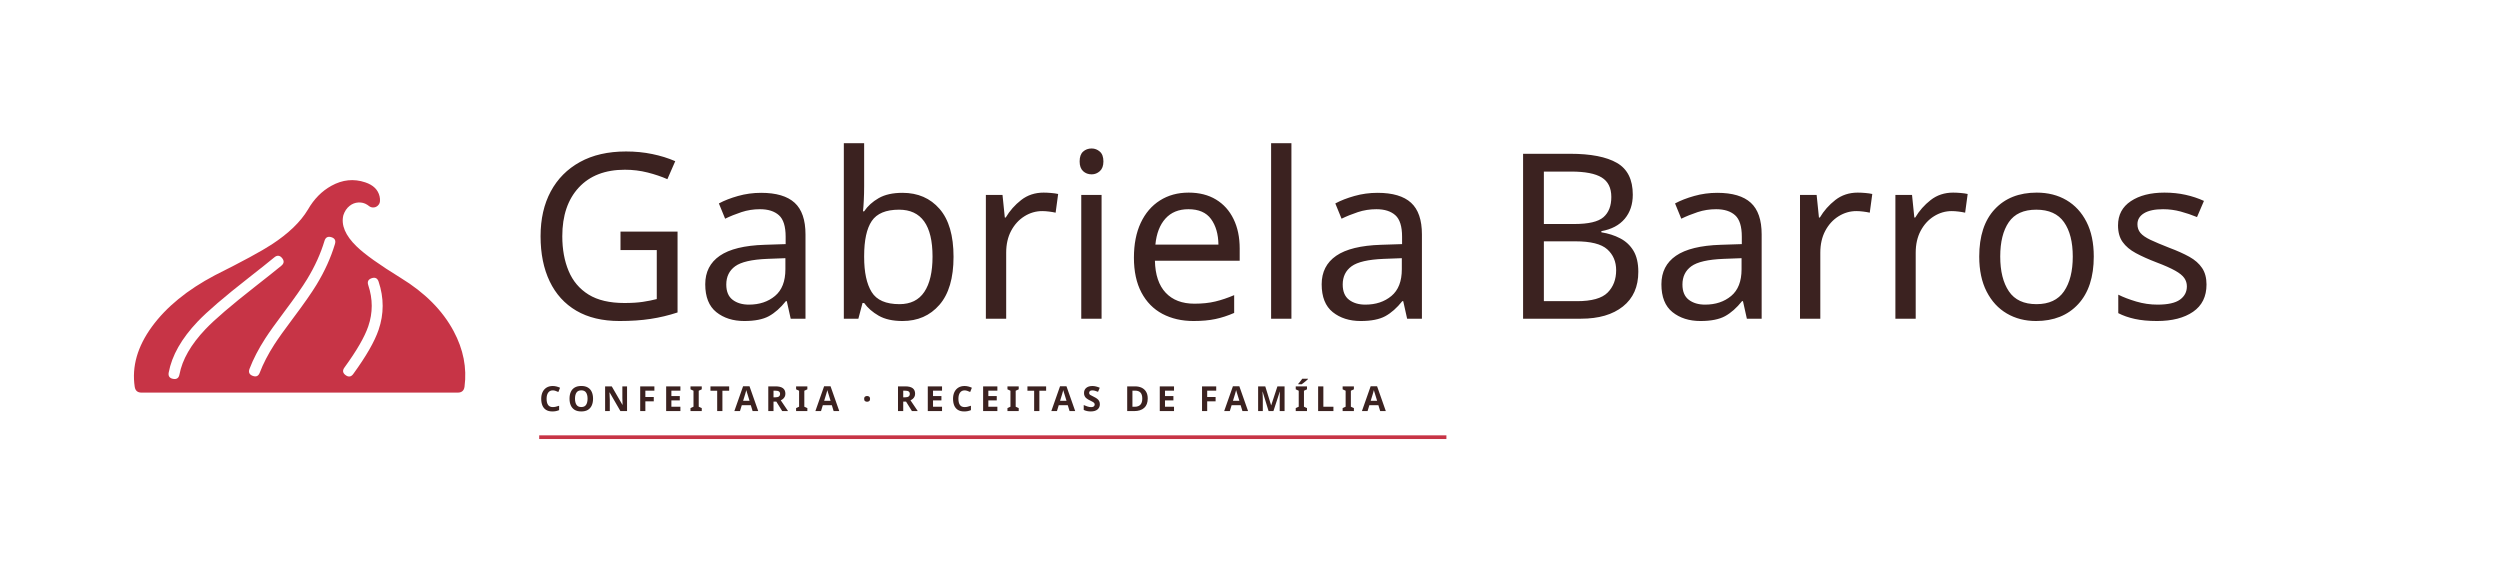
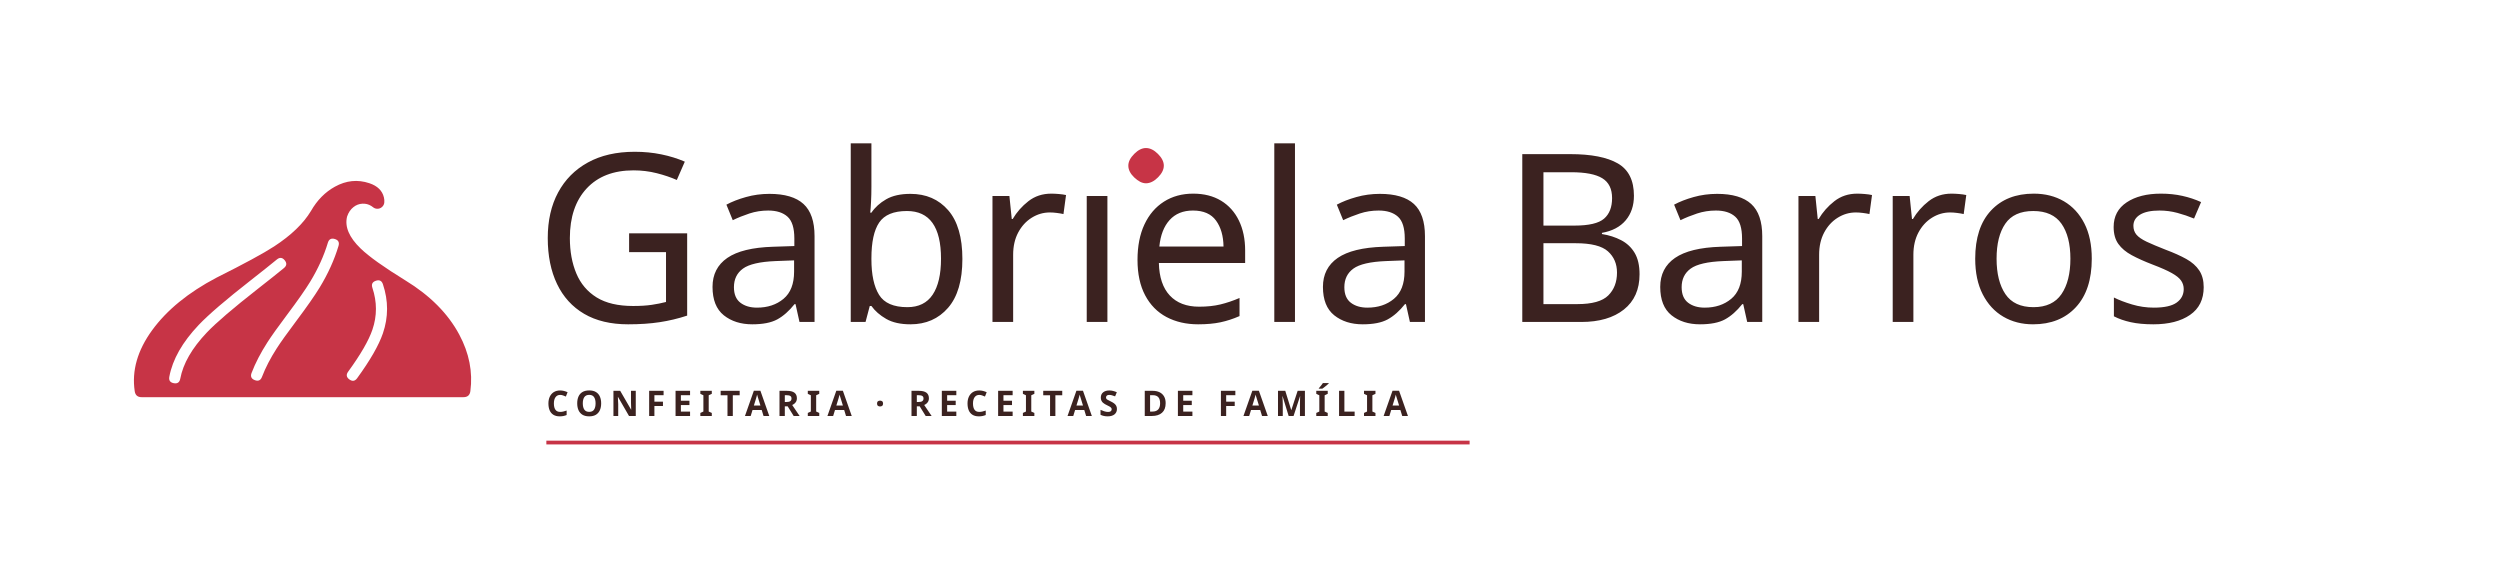
- <svg xmlns="http://www.w3.org/2000/svg" viewBox="-57.99 -137.99 1082.44 248.08" width="1082.44" height="248.08">
+ <svg xmlns="http://www.w3.org/2000/svg" viewBox="-56.98 -136.98 1063.63 246.06" width="1063.63" height="246.06">
  <g id="simbolo">
    <path id="simbolo-suspiro" d="M0.34 29.48Q-1.63 16.38 7.77 3.48Q17.15 -9.38 35.12 -18.84Q52.85 -27.71 59.65 -32.14Q70.53 -39.24 75.32 -47.22Q79.26 -54.11 85.52 -57.56Q92.7 -61.53 100.15 -59.04Q105.34 -57.31 106.36 -52.98Q106.61 -51.92 106.53 -50.9Q106.44 -49.68 105.51 -48.88Q104.58 -48.08 103.36 -48.17Q102.43 -48.24 101.7 -48.84Q101.37 -49.11 101 -49.34Q99.26 -50.44 97.19 -50.32Q95.08 -50.21 93.39 -48.86Q91.54 -47.4 90.69 -44.85Q89.07 -38.4 96.45 -31.26Q101.74 -26.14 115.52 -17.66Q131.24 -8.05 138.43 5.4Q144.75 17.22 143.14 29.43Q142.8 32 140.21 32H3.27Q0.72 32 0.34 29.48ZM15.06 23.29Q14.62 25.61 16.95 26.05Q18.11 26.27 18.8 25.79Q19.49 25.32 19.71 24.16Q21.51 14.51 31 4.51Q36.95 -1.75 52.65 -14.04Q60.09 -19.86 63.82 -22.93Q65.64 -24.43 64.14 -26.26Q63.39 -27.17 62.55 -27.25Q61.72 -27.33 60.81 -26.58Q57.13 -23.55 49.74 -17.76Q33.76 -5.26 27.57 1.26Q17.12 12.27 15.06 23.29ZM50.05 21.7Q49.63 22.8 49.97 23.56Q50.31 24.33 51.42 24.75Q53.63 25.59 54.47 23.39Q56.71 17.52 60.8 11.16Q63.3 7.28 68.92 -0.21Q75.88 -9.49 79.04 -14.69Q84.38 -23.47 87.04 -32.35Q87.72 -34.62 85.46 -35.3Q84.32 -35.64 83.59 -35.24Q82.85 -34.84 82.51 -33.71Q80.02 -25.41 75 -17.14Q71.96 -12.14 65.14 -3.05Q59.42 4.58 56.83 8.6Q52.47 15.37 50.05 21.7ZM91.14 21.15Q89.75 23.06 91.66 24.45Q93.58 25.84 94.97 23.93Q103.34 12.41 105.93 4.83Q109.46 -5.49 105.94 -16.04Q105.19 -18.29 102.95 -17.54Q101.83 -17.16 101.45 -16.42Q101.08 -15.67 101.45 -14.55Q104.47 -5.51 101.46 3.3Q99.1 10.21 91.14 21.15Z" fill="#C73446" />
  </g>
  <g id="nome">
-     <text id="nome-gabriela-barros" x="169.97" y="0" font-family="'Young Serif'" font-weight="400" font-size="100" letter-spacing="0" fill="#3B2220">Gabriela Barros</text>
+     <text id="nome-gabriela-barros" x="169.97" y="0" font-family="'Young Serif'" font-weight="400" font-size="100" letter-spacing="-1.2" fill="#3B2220">Gabrıela Barros</text>
+     <path id="nome-pingo-do-i" d="M430.57 -74Q433.17 -74 435.67 -71.5Q438.17 -69 438.17 -66.5Q438.17 -64 435.67 -61.5Q433.17 -59 430.57 -59Q428.17 -59 425.57 -61.5Q423.07 -63.9 423.07 -66.5Q423.07 -69 425.57 -71.5Q428.07 -74 430.57 -74Z" fill="#C73446" />
  </g>
  <g id="descritor">
    <text id="descritor-confeitaria-receitas-de-familia" x="175.47" y="40" font-family="'Courier Prime'" font-weight="700" font-size="15" letter-spacing="3" fill="#3B2220">CONFEITARIA · RECEITAS DE FAMÍLIA</text>
    <path id="descritor-fio" d="M175.47 50.5H568.27V52.1H175.47V50.5Z" fill="#C73446" />
  </g>
</svg>
